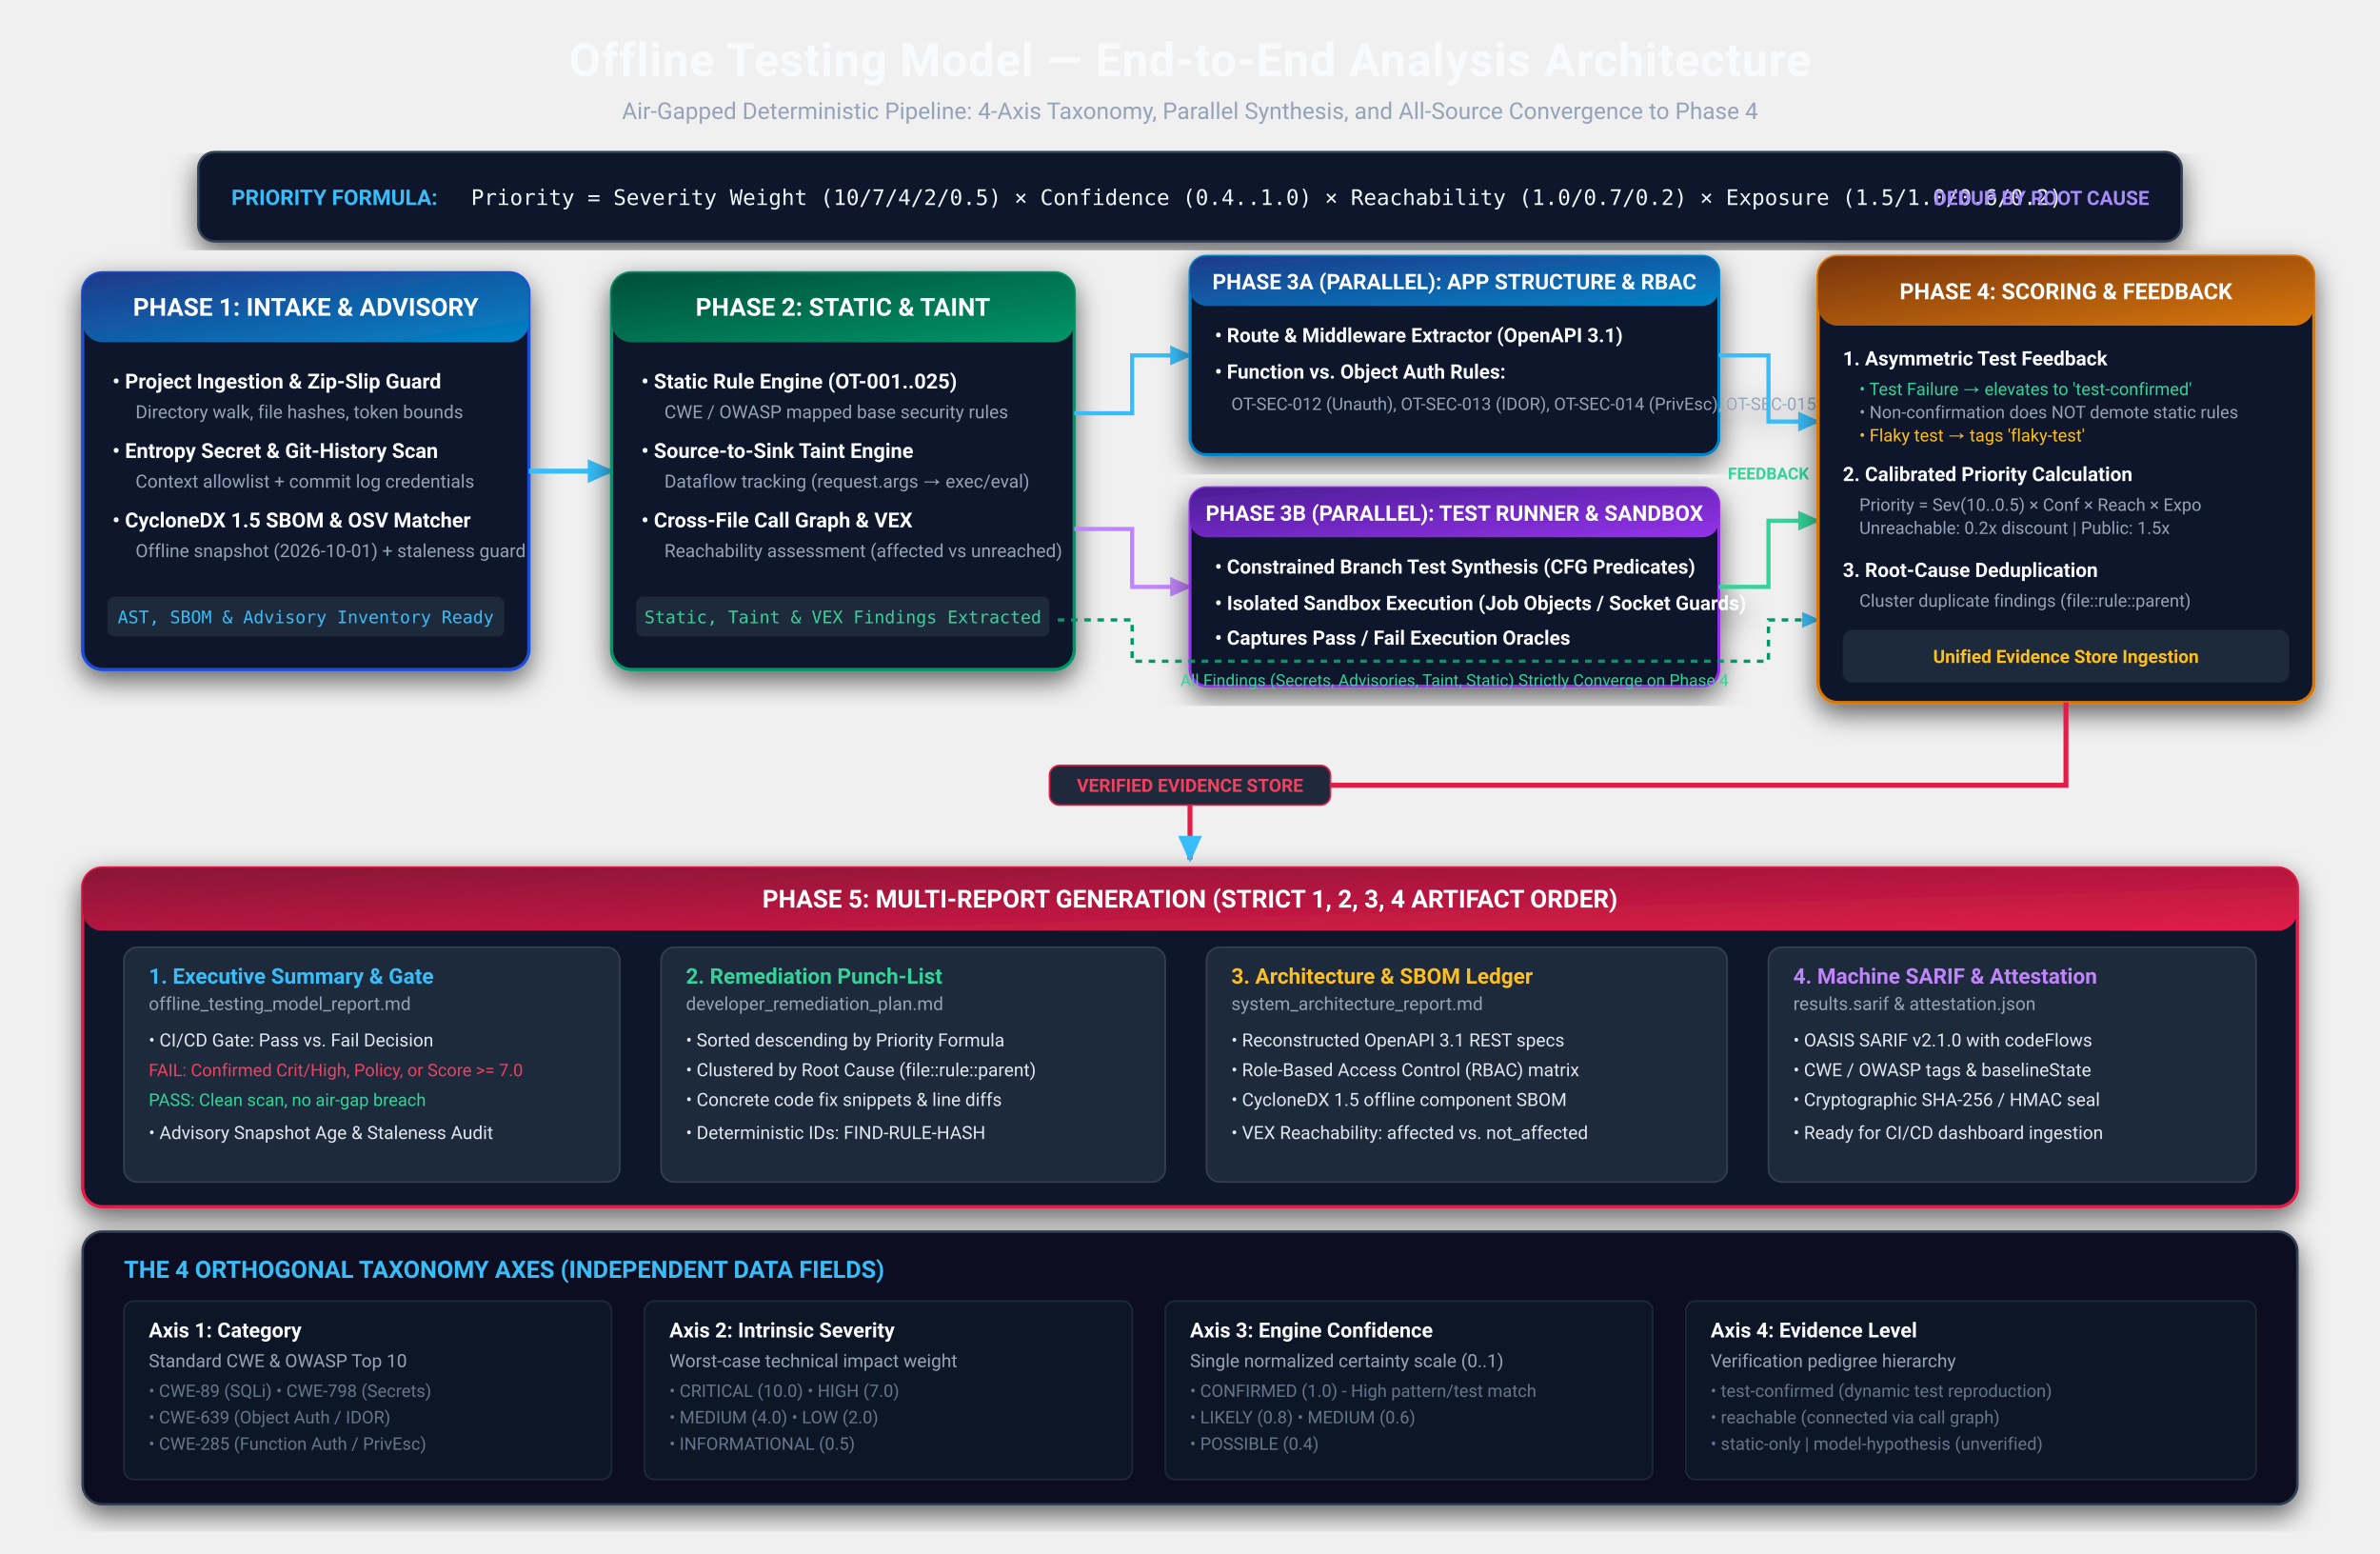
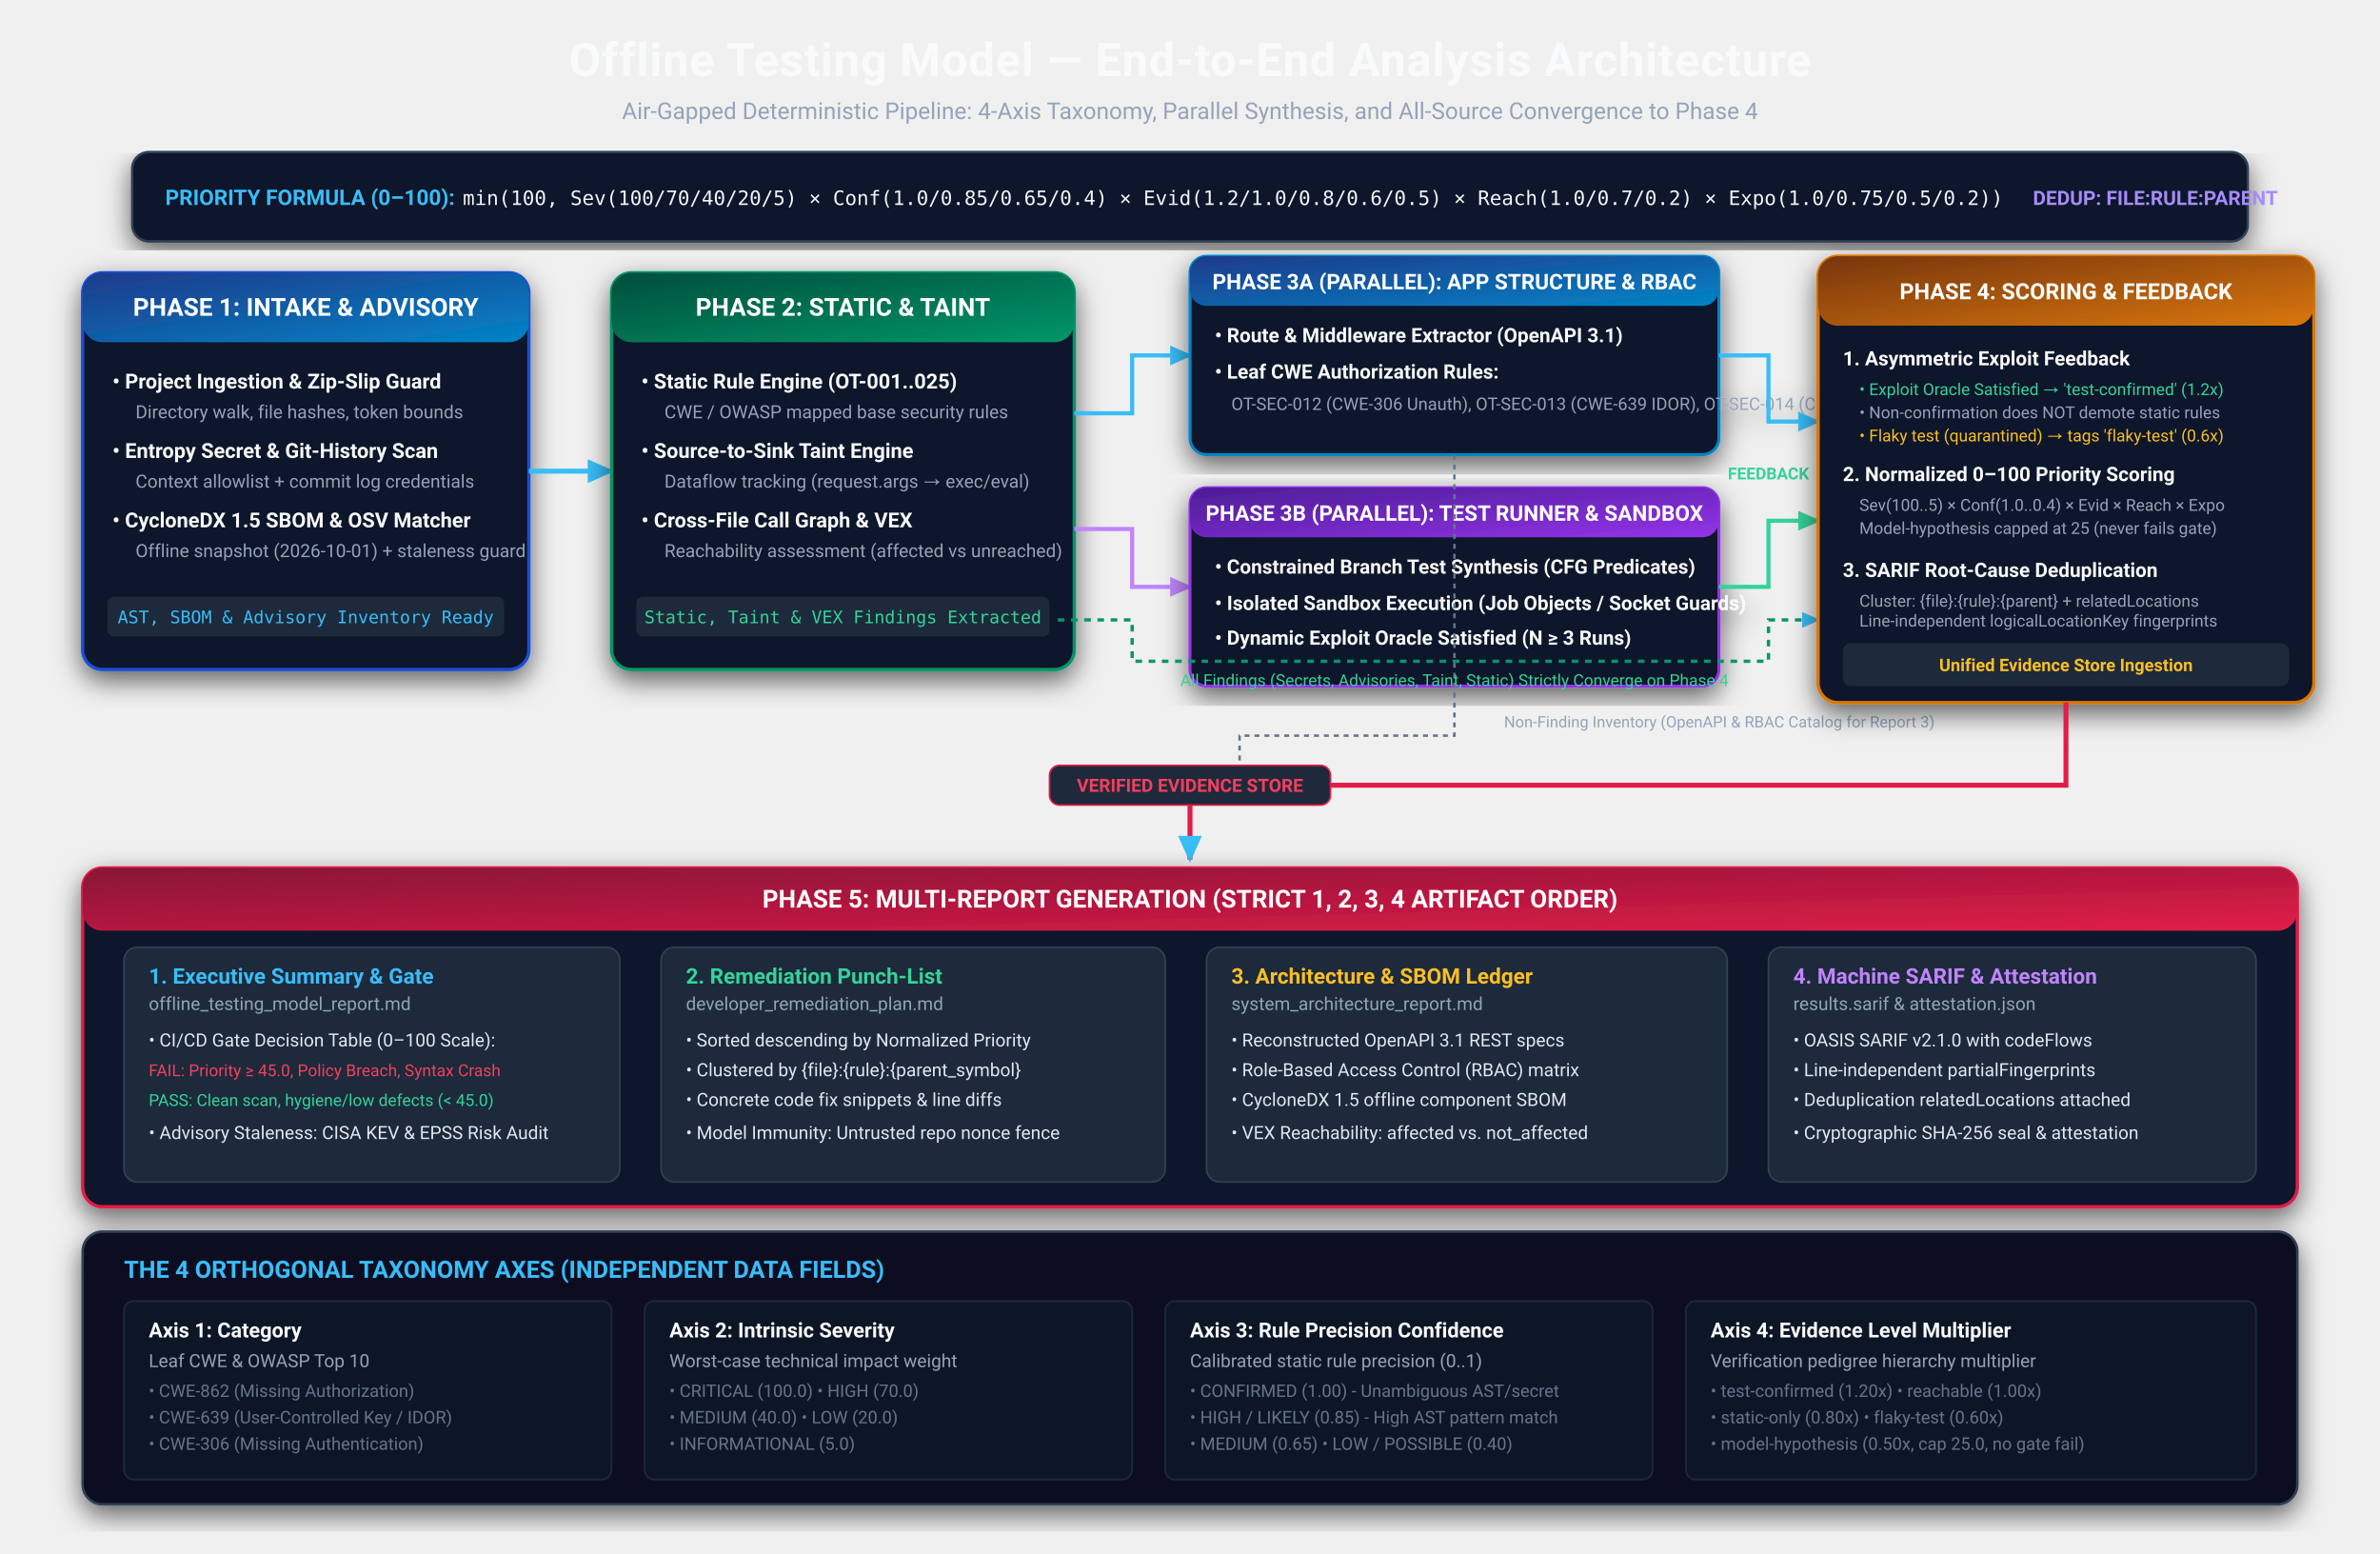
<svg xmlns="http://www.w3.org/2000/svg" viewBox="0 0 1440 940" width="100%" height="100%" style="background:#090d16; font-family:-apple-system, BlinkMacSystemFont, 'Segoe UI', Roboto, Helvetica, Arial, sans-serif;">
  <defs>
    <linearGradient id="grad-blue" x1="0%" y1="0%" x2="100%" y2="100%">
      <stop offset="0%" stop-color="#1e3a8a" />
      <stop offset="100%" stop-color="#0284c7" />
    </linearGradient>
    <linearGradient id="grad-purple" x1="0%" y1="0%" x2="100%" y2="100%">
      <stop offset="0%" stop-color="#4c1d95" />
      <stop offset="100%" stop-color="#9333ea" />
    </linearGradient>
    <linearGradient id="grad-emerald" x1="0%" y1="0%" x2="100%" y2="100%">
      <stop offset="0%" stop-color="#064e3b" />
      <stop offset="100%" stop-color="#059669" />
    </linearGradient>
    <linearGradient id="grad-amber" x1="0%" y1="0%" x2="100%" y2="100%">
      <stop offset="0%" stop-color="#78350f" />
      <stop offset="100%" stop-color="#d97706" />
    </linearGradient>
    <linearGradient id="grad-rose" x1="0%" y1="0%" x2="100%" y2="100%">
      <stop offset="0%" stop-color="#881337" />
      <stop offset="100%" stop-color="#e11d48" />
    </linearGradient>
    <filter id="shadow" x="-10%" y="-10%" width="120%" height="120%">
      <feDropShadow dx="0" dy="6" stdDeviation="8" flood-color="#000000" flood-opacity="0.6" />
    </filter>
    <marker id="arrow" viewBox="0 0 10 10" refX="8" refY="5" markerWidth="6" markerHeight="6" orient="auto-start-reverse">
      <path d="M 0 1 L 9 5 L 0 9 z" fill="#38bdf8" />
    </marker>
    <marker id="arrow-green" viewBox="0 0 10 10" refX="8" refY="5" markerWidth="6" markerHeight="6" orient="auto-start-reverse">
      <path d="M 0 1 L 9 5 L 0 9 z" fill="#34d399" />
    </marker>
    <marker id="arrow-purple" viewBox="0 0 10 10" refX="8" refY="5" markerWidth="6" markerHeight="6" orient="auto-start-reverse">
      <path d="M 0 1 L 9 5 L 0 9 z" fill="#c084fc" />
    </marker>
  </defs>
  <text x="720" y="46" fill="#f8fafc" font-size="28" font-weight="700" text-anchor="middle" letter-spacing="0.5">Offline Testing Model — End-to-End Analysis Architecture</text>
  <text x="720" y="72" fill="#94a3b8" font-size="14" text-anchor="middle">Air-Gapped Deterministic Pipeline: 4-Axis Taxonomy, Parallel Synthesis, and All-Source Convergence to Phase 4</text>
-   <rect x="120" y="92" width="1200" height="54" rx="10" fill="#0f172a" stroke="#334155" stroke-width="1.5" filter="url(#shadow)" />
-   <text x="140" y="124" fill="#38bdf8" font-size="13" font-weight="bold">PRIORITY FORMULA:</text>
-   <text x="285" y="124" fill="#f1f5f9" font-size="13" font-family="monospace">Priority = Severity Weight (10/7/4/2/0.5) × Confidence (0.4..1.0) × Reachability (1.0/0.7/0.2) × Exposure (1.5/1.0/0.6/0.2)</text>
-   <text x="1170" y="124" fill="#a78bfa" font-size="12" font-weight="600">DEDUP BY ROOT CAUSE</text>
+   <rect x="80" y="92" width="1280" height="54" rx="10" fill="#0f172a" stroke="#334155" stroke-width="1.5" filter="url(#shadow)" />
+   <text x="100" y="124" fill="#38bdf8" font-size="13" font-weight="bold">PRIORITY FORMULA (0–100):</text>
+   <text x="280" y="124" fill="#f1f5f9" font-size="12" font-family="monospace">min(100, Sev(100/70/40/20/5) × Conf(1.0/0.85/0.65/0.4) × Evid(1.2/1.0/0.8/0.6/0.5) × Reach(1.0/0.7/0.2) × Expo(1.0/0.75/0.5/0.2))</text>
+   <text x="1230" y="124" fill="#a78bfa" font-size="12" font-weight="600">DEDUP: FILE:RULE:PARENT</text>
  <g transform="translate(50, 165)" filter="url(#shadow)">
    <rect width="270" height="240" rx="12" fill="#0f172a" stroke="#1d4ed8" stroke-width="2" />
    <rect width="270" height="42" rx="12" fill="url(#grad-blue)" />
    <text x="135" y="26" fill="#ffffff" font-size="15" font-weight="bold" text-anchor="middle">PHASE 1: INTAKE &amp; ADVISORY</text>
    <text x="18" y="70" fill="#f8fafc" font-size="12.5" font-weight="600">• Project Ingestion &amp; Zip-Slip Guard</text>
    <text x="32" y="88" fill="#94a3b8" font-size="11">Directory walk, file hashes, token bounds</text>
    <text x="18" y="112" fill="#f8fafc" font-size="12.5" font-weight="600">• Entropy Secret &amp; Git-History Scan</text>
    <text x="32" y="130" fill="#94a3b8" font-size="11">Context allowlist + commit log credentials</text>
    <text x="18" y="154" fill="#f8fafc" font-size="12.5" font-weight="600">• CycloneDX 1.5 SBOM &amp; OSV Matcher</text>
    <text x="32" y="172" fill="#94a3b8" font-size="11">Offline snapshot (2026-10-01) + staleness guard</text>
    <rect x="15" y="196" width="240" height="24" rx="4" fill="#1e293b" />
    <text x="135" y="212" fill="#38bdf8" font-size="10.5" font-family="monospace" text-anchor="middle">AST, SBOM &amp; Advisory Inventory Ready</text>
  </g>
  <path d="M 320 285 L 370 285" fill="none" stroke="#38bdf8" stroke-width="3" marker-end="url(#arrow)" />
  <g transform="translate(370, 165)" filter="url(#shadow)">
    <rect width="280" height="240" rx="12" fill="#0f172a" stroke="#059669" stroke-width="2" />
    <rect width="280" height="42" rx="12" fill="url(#grad-emerald)" />
    <text x="140" y="26" fill="#ffffff" font-size="15" font-weight="bold" text-anchor="middle">PHASE 2: STATIC &amp; TAINT</text>
    <text x="18" y="70" fill="#f8fafc" font-size="12.5" font-weight="600">• Static Rule Engine (OT-001..025)</text>
    <text x="32" y="88" fill="#94a3b8" font-size="11">CWE / OWASP mapped base security rules</text>
    <text x="18" y="112" fill="#f8fafc" font-size="12.5" font-weight="600">• Source-to-Sink Taint Engine</text>
    <text x="32" y="130" fill="#94a3b8" font-size="11">Dataflow tracking (request.args → exec/eval)</text>
    <text x="18" y="154" fill="#f8fafc" font-size="12.5" font-weight="600">• Cross-File Call Graph &amp; VEX</text>
    <text x="32" y="172" fill="#94a3b8" font-size="11">Reachability assessment (affected vs unreached)</text>
    <rect x="15" y="196" width="250" height="24" rx="4" fill="#1e293b" />
    <text x="140" y="212" fill="#34d399" font-size="10.5" font-family="monospace" text-anchor="middle">Static, Taint &amp; VEX Findings Extracted</text>
  </g>
  <path d="M 650 250 L 685 250 L 685 215 L 720 215" fill="none" stroke="#38bdf8" stroke-width="2.5" marker-end="url(#arrow)" />
  <path d="M 650 320 L 685 320 L 685 355 L 720 355" fill="none" stroke="#c084fc" stroke-width="2.5" marker-end="url(#arrow-purple)" />
  <g transform="translate(720, 155)" filter="url(#shadow)">
    <rect width="320" height="120" rx="10" fill="#0f172a" stroke="#0284c7" stroke-width="1.8" />
    <rect width="320" height="30" rx="10" fill="url(#grad-blue)" />
    <text x="160" y="20" fill="#ffffff" font-size="13" font-weight="bold" text-anchor="middle">PHASE 3A (PARALLEL): APP STRUCTURE &amp; RBAC</text>
    <text x="15" y="52" fill="#f8fafc" font-size="12" font-weight="600">• Route &amp; Middleware Extractor (OpenAPI 3.1)</text>
-     <text x="15" y="74" fill="#f8fafc" font-size="12" font-weight="600">• Function vs. Object Auth Rules:</text>
-     <text x="25" y="93" fill="#94a3b8" font-size="10.5">OT-SEC-012 (Unauth), OT-SEC-013 (IDOR), OT-SEC-014 (PrivEsc), OT-SEC-015 (CORS)</text>
+     <text x="15" y="74" fill="#f8fafc" font-size="12" font-weight="600">• Leaf CWE Authorization Rules:</text>
+     <text x="25" y="93" fill="#94a3b8" font-size="10.5">OT-SEC-012 (CWE-306 Unauth), OT-SEC-013 (CWE-639 IDOR), OT-SEC-014 (CWE-862 PrivEsc)</text>
  </g>
  <g transform="translate(720, 295)" filter="url(#shadow)">
    <rect width="320" height="120" rx="10" fill="#0f172a" stroke="#9333ea" stroke-width="1.8" />
    <rect width="320" height="30" rx="10" fill="url(#grad-purple)" />
    <text x="160" y="20" fill="#ffffff" font-size="13" font-weight="bold" text-anchor="middle">PHASE 3B (PARALLEL): TEST RUNNER &amp; SANDBOX</text>
    <text x="15" y="52" fill="#f8fafc" font-size="12" font-weight="600">• Constrained Branch Test Synthesis (CFG Predicates)</text>
    <text x="15" y="74" fill="#f8fafc" font-size="12" font-weight="600">• Isolated Sandbox Execution (Job Objects / Socket Guards)</text>
-     <text x="15" y="95" fill="#f8fafc" font-size="12" font-weight="600">• Captures Pass / Fail Execution Oracles</text>
+     <text x="15" y="95" fill="#f8fafc" font-size="12" font-weight="600">• Dynamic Exploit Oracle Satisfied (N ≥ 3 Runs)</text>
  </g>
  <path d="M 1040 215 L 1070 215 L 1070 255 L 1100 255" fill="none" stroke="#38bdf8" stroke-width="2.5" marker-end="url(#arrow)" />
+   <path d="M 880 275 L 880 445 L 750 445 L 750 460" fill="none" stroke="#64748b" stroke-width="1.5" stroke-dasharray="3" />
+   <text x="910" y="440" fill="#94a3b8" font-size="9.5">Non-Finding Inventory (OpenAPI &amp; RBAC Catalog for Report 3)</text>
  <path d="M 1040 355 L 1070 355 L 1070 315 L 1100 315" fill="none" stroke="#34d399" stroke-width="2.5" marker-end="url(#arrow-green)" />
  <text x="1070" y="290" fill="#34d399" font-size="10" font-weight="bold" text-anchor="middle">FEEDBACK</text>
  <path d="M 640 375 L 685 375 L 685 400 L 1070 400 L 1070 375 L 1100 375" fill="none" stroke="#059669" stroke-width="2" stroke-dasharray="4" marker-end="url(#arrow)" />
  <text x="880" y="415" fill="#34d399" font-size="10" text-anchor="middle">All Findings (Secrets, Advisories, Taint, Static) Strictly Converge on Phase 4</text>
  <g transform="translate(1100, 155)" filter="url(#shadow)">
    <rect width="300" height="270" rx="12" fill="#0f172a" stroke="#d97706" stroke-width="2" />
    <rect width="300" height="42" rx="12" fill="url(#grad-amber)" />
    <text x="150" y="26" fill="#ffffff" font-size="13.5" font-weight="bold" text-anchor="middle">PHASE 4: SCORING &amp; FEEDBACK</text>
-     <text x="15" y="66" fill="#f8fafc" font-size="12" font-weight="600">1. Asymmetric Test Feedback</text>
-     <text x="25" y="84" fill="#34d399" font-size="10.5">• Test Failure → elevates to 'test-confirmed'</text>
-     <text x="25" y="98" fill="#94a3b8" font-size="10.5">• Non-confirmation does NOT demote static rules</text>
-     <text x="25" y="112" fill="#fbbf24" font-size="10.5">• Flaky test → tags 'flaky-test'</text>
-     <text x="15" y="136" fill="#f8fafc" font-size="12" font-weight="600">2. Calibrated Priority Calculation</text>
-     <text x="25" y="154" fill="#94a3b8" font-size="10.5">Priority = Sev(10..0.5) × Conf × Reach × Expo</text>
-     <text x="25" y="168" fill="#94a3b8" font-size="10.5">Unreachable: 0.2x discount | Public: 1.5x</text>
-     <text x="15" y="194" fill="#f8fafc" font-size="12" font-weight="600">3. Root-Cause Deduplication</text>
-     <text x="25" y="212" fill="#94a3b8" font-size="10.5">Cluster duplicate findings (file::rule::parent)</text>
-     <rect x="15" y="226" width="270" height="32" rx="6" fill="#1e293b" />
-     <text x="150" y="246" fill="#fbbf24" font-size="11" font-weight="bold" text-anchor="middle">Unified Evidence Store Ingestion</text>
+     <text x="15" y="66" fill="#f8fafc" font-size="12" font-weight="600">1. Asymmetric Exploit Feedback</text>
+     <text x="25" y="84" fill="#34d399" font-size="10">• Exploit Oracle Satisfied → 'test-confirmed' (1.2x)</text>
+     <text x="25" y="98" fill="#94a3b8" font-size="10">• Non-confirmation does NOT demote static rules</text>
+     <text x="25" y="112" fill="#fbbf24" font-size="10">• Flaky test (quarantined) → tags 'flaky-test' (0.6x)</text>
+     <text x="15" y="136" fill="#f8fafc" font-size="12" font-weight="600">2. Normalized 0–100 Priority Scoring</text>
+     <text x="25" y="154" fill="#94a3b8" font-size="10">Sev(100..5) × Conf(1.0..0.4) × Evid × Reach × Expo</text>
+     <text x="25" y="168" fill="#94a3b8" font-size="10">Model-hypothesis capped at 25 (never fails gate)</text>
+     <text x="15" y="194" fill="#f8fafc" font-size="12" font-weight="600">3. SARIF Root-Cause Deduplication</text>
+     <text x="25" y="212" fill="#94a3b8" font-size="10">Cluster: {file}:{rule}:{parent} + relatedLocations</text>
+     <text x="25" y="224" fill="#94a3b8" font-size="10">Line-independent logicalLocationKey fingerprints</text>
+     <rect x="15" y="234" width="270" height="26" rx="5" fill="#1e293b" />
+     <text x="150" y="251" fill="#fbbf24" font-size="10.5" font-weight="bold" text-anchor="middle">Unified Evidence Store Ingestion</text>
  </g>
  <path d="M 1250 425 L 1250 475 L 720 475 L 720 520" fill="none" stroke="#e11d48" stroke-width="3" marker-end="url(#arrow)" />
  <rect x="635" y="463" width="170" height="24" rx="6" fill="#1e293b" stroke="#e11d48" />
  <text x="720" y="479" fill="#f43f5e" font-size="11" font-weight="bold" text-anchor="middle">VERIFIED EVIDENCE STORE</text>
  <g transform="translate(50, 525)" filter="url(#shadow)">
    <rect width="1340" height="205" rx="12" fill="#0f172a" stroke="#e11d48" stroke-width="2" />
    <rect width="1340" height="38" rx="12" fill="url(#grad-rose)" />
    <text x="670" y="24" fill="#ffffff" font-size="15" font-weight="bold" text-anchor="middle">PHASE 5: MULTI-REPORT GENERATION (STRICT 1, 2, 3, 4 ARTIFACT ORDER)</text>
    <g transform="translate(25, 48)">
      <rect width="300" height="142" rx="8" fill="#1e293b" stroke="#334155" />
      <text x="15" y="22" fill="#38bdf8" font-size="13" font-weight="bold">1. Executive Summary &amp; Gate</text>
      <text x="15" y="38" fill="#94a3b8" font-size="11">offline_testing_model_report.md</text>
-       <text x="15" y="60" fill="#e2e8f0" font-size="11">• CI/CD Gate: Pass vs. Fail Decision</text>
-       <text x="15" y="78" fill="#f43f5e" font-size="10.5">  FAIL: Confirmed Crit/High, Policy, or Score &gt;= 7.0</text>
-       <text x="15" y="96" fill="#34d399" font-size="10.5">  PASS: Clean scan, no air-gap breach</text>
-       <text x="15" y="116" fill="#e2e8f0" font-size="11">• Advisory Snapshot Age &amp; Staleness Audit</text>
+       <text x="15" y="60" fill="#e2e8f0" font-size="11">• CI/CD Gate Decision Table (0–100 Scale):</text>
+       <text x="15" y="78" fill="#f43f5e" font-size="10">  FAIL: Priority ≥ 45.0, Policy Breach, Syntax Crash</text>
+       <text x="15" y="96" fill="#34d399" font-size="10">  PASS: Clean scan, hygiene/low defects (&lt; 45.0)</text>
+       <text x="15" y="116" fill="#e2e8f0" font-size="11">• Advisory Staleness: CISA KEV &amp; EPSS Risk Audit</text>
    </g>
    <g transform="translate(350, 48)">
      <rect width="305" height="142" rx="8" fill="#1e293b" stroke="#334155" />
      <text x="15" y="22" fill="#34d399" font-size="13" font-weight="bold">2. Remediation Punch-List</text>
      <text x="15" y="38" fill="#94a3b8" font-size="11">developer_remediation_plan.md</text>
-       <text x="15" y="60" fill="#e2e8f0" font-size="11">• Sorted descending by Priority Formula</text>
-       <text x="15" y="78" fill="#e2e8f0" font-size="11">• Clustered by Root Cause (file::rule::parent)</text>
+       <text x="15" y="60" fill="#e2e8f0" font-size="11">• Sorted descending by Normalized Priority</text>
+       <text x="15" y="78" fill="#e2e8f0" font-size="11">• Clustered by {file}:{rule}:{parent_symbol}</text>
      <text x="15" y="96" fill="#e2e8f0" font-size="11">• Concrete code fix snippets &amp; line diffs</text>
-       <text x="15" y="116" fill="#e2e8f0" font-size="11">• Deterministic IDs: FIND-RULE-HASH</text>
+       <text x="15" y="116" fill="#e2e8f0" font-size="11">• Model Immunity: Untrusted repo nonce fence</text>
    </g>
    <g transform="translate(680, 48)">
      <rect width="315" height="142" rx="8" fill="#1e293b" stroke="#334155" />
      <text x="15" y="22" fill="#fbbf24" font-size="13" font-weight="bold">3. Architecture &amp; SBOM Ledger</text>
      <text x="15" y="38" fill="#94a3b8" font-size="11">system_architecture_report.md</text>
      <text x="15" y="60" fill="#e2e8f0" font-size="11">• Reconstructed OpenAPI 3.1 REST specs</text>
      <text x="15" y="78" fill="#e2e8f0" font-size="11">• Role-Based Access Control (RBAC) matrix</text>
      <text x="15" y="96" fill="#e2e8f0" font-size="11">• CycloneDX 1.5 offline component SBOM</text>
      <text x="15" y="116" fill="#e2e8f0" font-size="11">• VEX Reachability: affected vs. not_affected</text>
    </g>
    <g transform="translate(1020, 48)">
      <rect width="295" height="142" rx="8" fill="#1e293b" stroke="#334155" />
      <text x="15" y="22" fill="#c084fc" font-size="13" font-weight="bold">4. Machine SARIF &amp; Attestation</text>
      <text x="15" y="38" fill="#94a3b8" font-size="11">results.sarif &amp; attestation.json</text>
      <text x="15" y="60" fill="#e2e8f0" font-size="11">• OASIS SARIF v2.1.0 with codeFlows</text>
-       <text x="15" y="78" fill="#e2e8f0" font-size="11">• CWE / OWASP tags &amp; baselineState</text>
-       <text x="15" y="96" fill="#e2e8f0" font-size="11">• Cryptographic SHA-256 / HMAC seal</text>
-       <text x="15" y="116" fill="#e2e8f0" font-size="11">• Ready for CI/CD dashboard ingestion</text>
+       <text x="15" y="78" fill="#e2e8f0" font-size="11">• Line-independent partialFingerprints</text>
+       <text x="15" y="96" fill="#e2e8f0" font-size="11">• Deduplication relatedLocations attached</text>
+       <text x="15" y="116" fill="#e2e8f0" font-size="11">• Cryptographic SHA-256 seal &amp; attestation</text>
    </g>
  </g>
  <g transform="translate(50, 745)" filter="url(#shadow)">
    <rect width="1340" height="165" rx="12" fill="#0b1120" stroke="#334155" stroke-width="1.5" />
    <text x="25" y="28" fill="#38bdf8" font-size="14.5" font-weight="bold">THE 4 ORTHOGONAL TAXONOMY AXES (INDEPENDENT DATA FIELDS)</text>
    <g transform="translate(25, 42)">
      <rect width="295" height="108" rx="6" fill="#111827" stroke="#1f2937" />
      <text x="15" y="22" fill="#f8fafc" font-size="12.5" font-weight="bold">Axis 1: Category</text>
-       <text x="15" y="40" fill="#94a3b8" font-size="11">Standard CWE &amp; OWASP Top 10</text>
-       <text x="15" y="58" fill="#64748b" font-size="10.5">• CWE-89 (SQLi)  • CWE-798 (Secrets)</text>
-       <text x="15" y="74" fill="#64748b" font-size="10.5">• CWE-639 (Object Auth / IDOR)</text>
-       <text x="15" y="90" fill="#64748b" font-size="10.5">• CWE-285 (Function Auth / PrivEsc)</text>
+       <text x="15" y="40" fill="#94a3b8" font-size="11">Leaf CWE &amp; OWASP Top 10</text>
+       <text x="15" y="58" fill="#64748b" font-size="10.5">• CWE-862 (Missing Authorization)</text>
+       <text x="15" y="74" fill="#64748b" font-size="10.5">• CWE-639 (User-Controlled Key / IDOR)</text>
+       <text x="15" y="90" fill="#64748b" font-size="10.5">• CWE-306 (Missing Authentication)</text>
    </g>
    <g transform="translate(340, 42)">
      <rect width="295" height="108" rx="6" fill="#111827" stroke="#1f2937" />
      <text x="15" y="22" fill="#f8fafc" font-size="12.5" font-weight="bold">Axis 2: Intrinsic Severity</text>
      <text x="15" y="40" fill="#94a3b8" font-size="11">Worst-case technical impact weight</text>
-       <text x="15" y="58" fill="#64748b" font-size="10.5">• CRITICAL (10.0)  • HIGH (7.0)</text>
-       <text x="15" y="74" fill="#64748b" font-size="10.5">• MEDIUM (4.0)    • LOW (2.0)</text>
-       <text x="15" y="90" fill="#64748b" font-size="10.5">• INFORMATIONAL (0.5)</text>
+       <text x="15" y="58" fill="#64748b" font-size="10.5">• CRITICAL (100.0)  • HIGH (70.0)</text>
+       <text x="15" y="74" fill="#64748b" font-size="10.5">• MEDIUM (40.0)    • LOW (20.0)</text>
+       <text x="15" y="90" fill="#64748b" font-size="10.5">• INFORMATIONAL (5.0)</text>
    </g>
    <g transform="translate(655, 42)">
      <rect width="295" height="108" rx="6" fill="#111827" stroke="#1f2937" />
-       <text x="15" y="22" fill="#f8fafc" font-size="12.5" font-weight="bold">Axis 3: Engine Confidence</text>
-       <text x="15" y="40" fill="#94a3b8" font-size="11">Single normalized certainty scale (0..1)</text>
-       <text x="15" y="58" fill="#64748b" font-size="10.5">• CONFIRMED (1.0) - High pattern/test match</text>
-       <text x="15" y="74" fill="#64748b" font-size="10.5">• LIKELY (0.8)     • MEDIUM (0.6)</text>
-       <text x="15" y="90" fill="#64748b" font-size="10.5">• POSSIBLE (0.4)</text>
+       <text x="15" y="22" fill="#f8fafc" font-size="12.5" font-weight="bold">Axis 3: Rule Precision Confidence</text>
+       <text x="15" y="40" fill="#94a3b8" font-size="11">Calibrated static rule precision (0..1)</text>
+       <text x="15" y="58" fill="#64748b" font-size="10.5">• CONFIRMED (1.00) - Unambiguous AST/secret</text>
+       <text x="15" y="74" fill="#64748b" font-size="10.5">• HIGH / LIKELY (0.85) - High AST pattern match</text>
+       <text x="15" y="90" fill="#64748b" font-size="10.5">• MEDIUM (0.65)  • LOW / POSSIBLE (0.40)</text>
    </g>
    <g transform="translate(970, 42)">
      <rect width="345" height="108" rx="6" fill="#111827" stroke="#1f2937" />
-       <text x="15" y="22" fill="#f8fafc" font-size="12.5" font-weight="bold">Axis 4: Evidence Level</text>
-       <text x="15" y="40" fill="#94a3b8" font-size="11">Verification pedigree hierarchy</text>
-       <text x="15" y="58" fill="#64748b" font-size="10.5">• test-confirmed (dynamic test reproduction)</text>
-       <text x="15" y="74" fill="#64748b" font-size="10.5">• reachable (connected via call graph)</text>
-       <text x="15" y="90" fill="#64748b" font-size="10.5">• static-only | model-hypothesis (unverified)</text>
+       <text x="15" y="22" fill="#f8fafc" font-size="12.5" font-weight="bold">Axis 4: Evidence Level Multiplier</text>
+       <text x="15" y="40" fill="#94a3b8" font-size="11">Verification pedigree hierarchy multiplier</text>
+       <text x="15" y="58" fill="#64748b" font-size="10.5">• test-confirmed (1.20x)  • reachable (1.00x)</text>
+       <text x="15" y="74" fill="#64748b" font-size="10.5">• static-only (0.80x)     • flaky-test (0.60x)</text>
+       <text x="15" y="90" fill="#64748b" font-size="10.5">• model-hypothesis (0.50x, cap 25.0, no gate fail)</text>
    </g>
  </g>
</svg>
